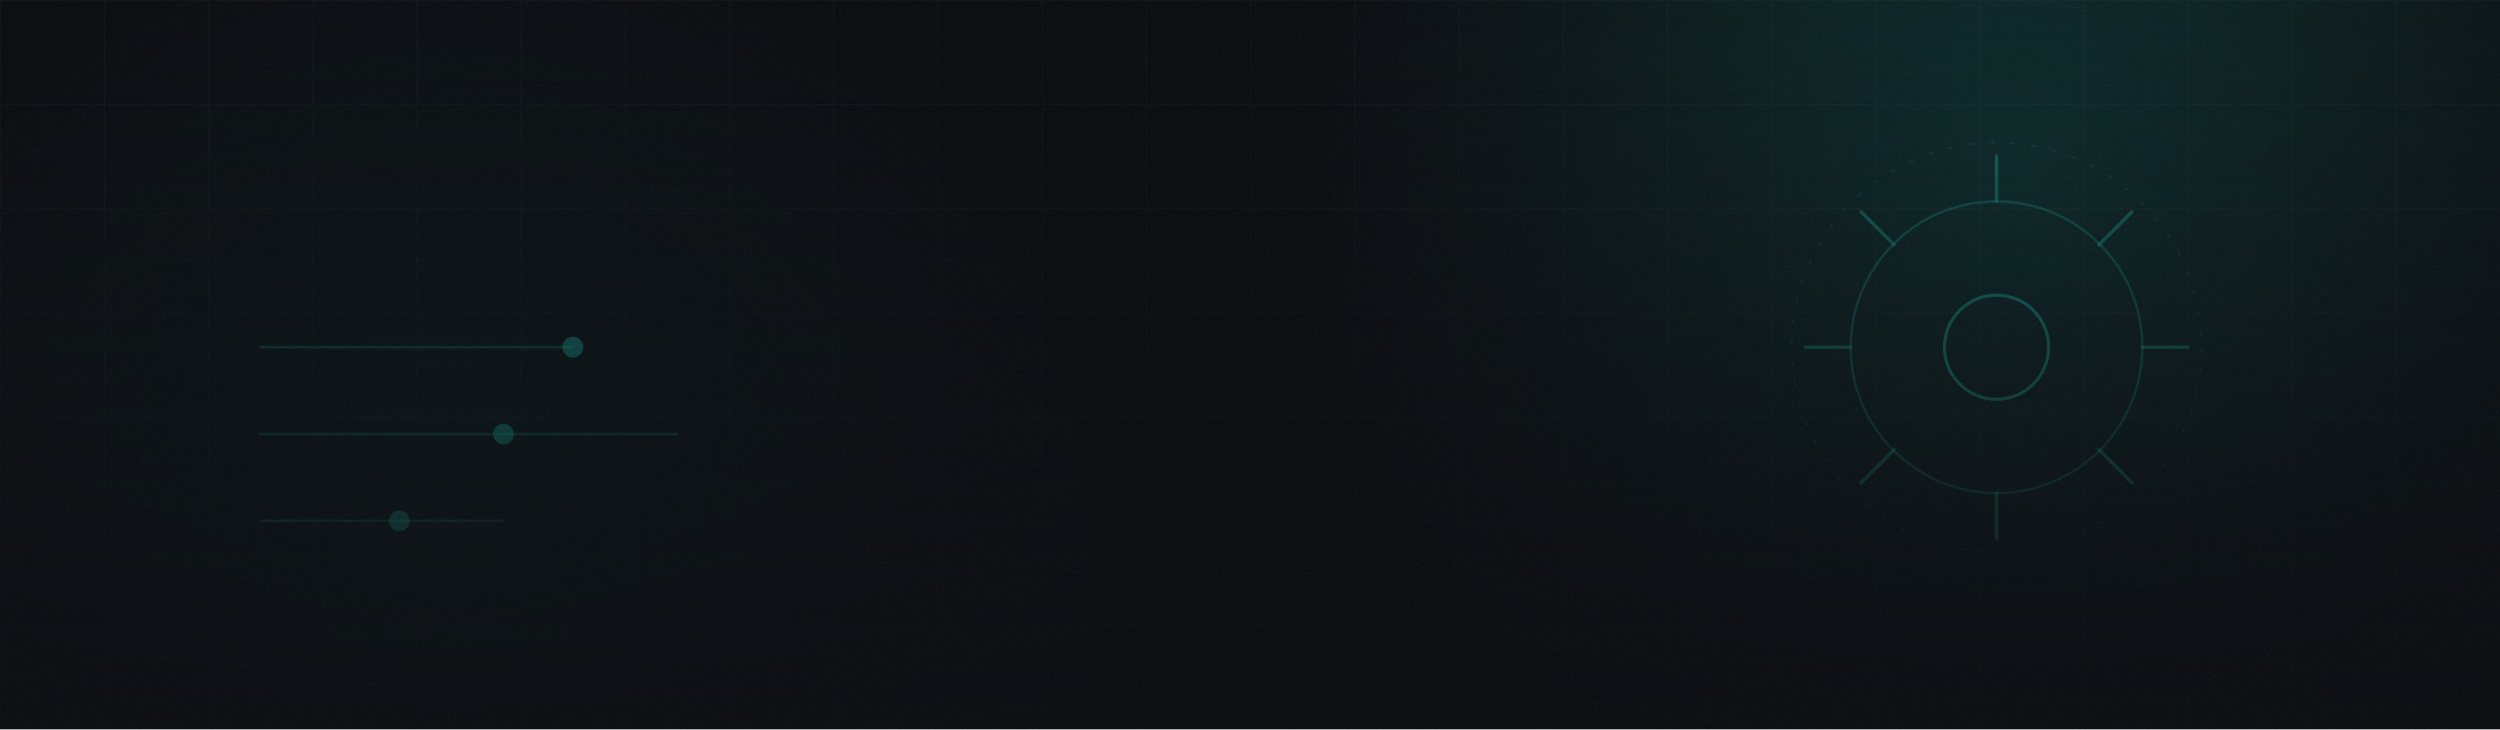
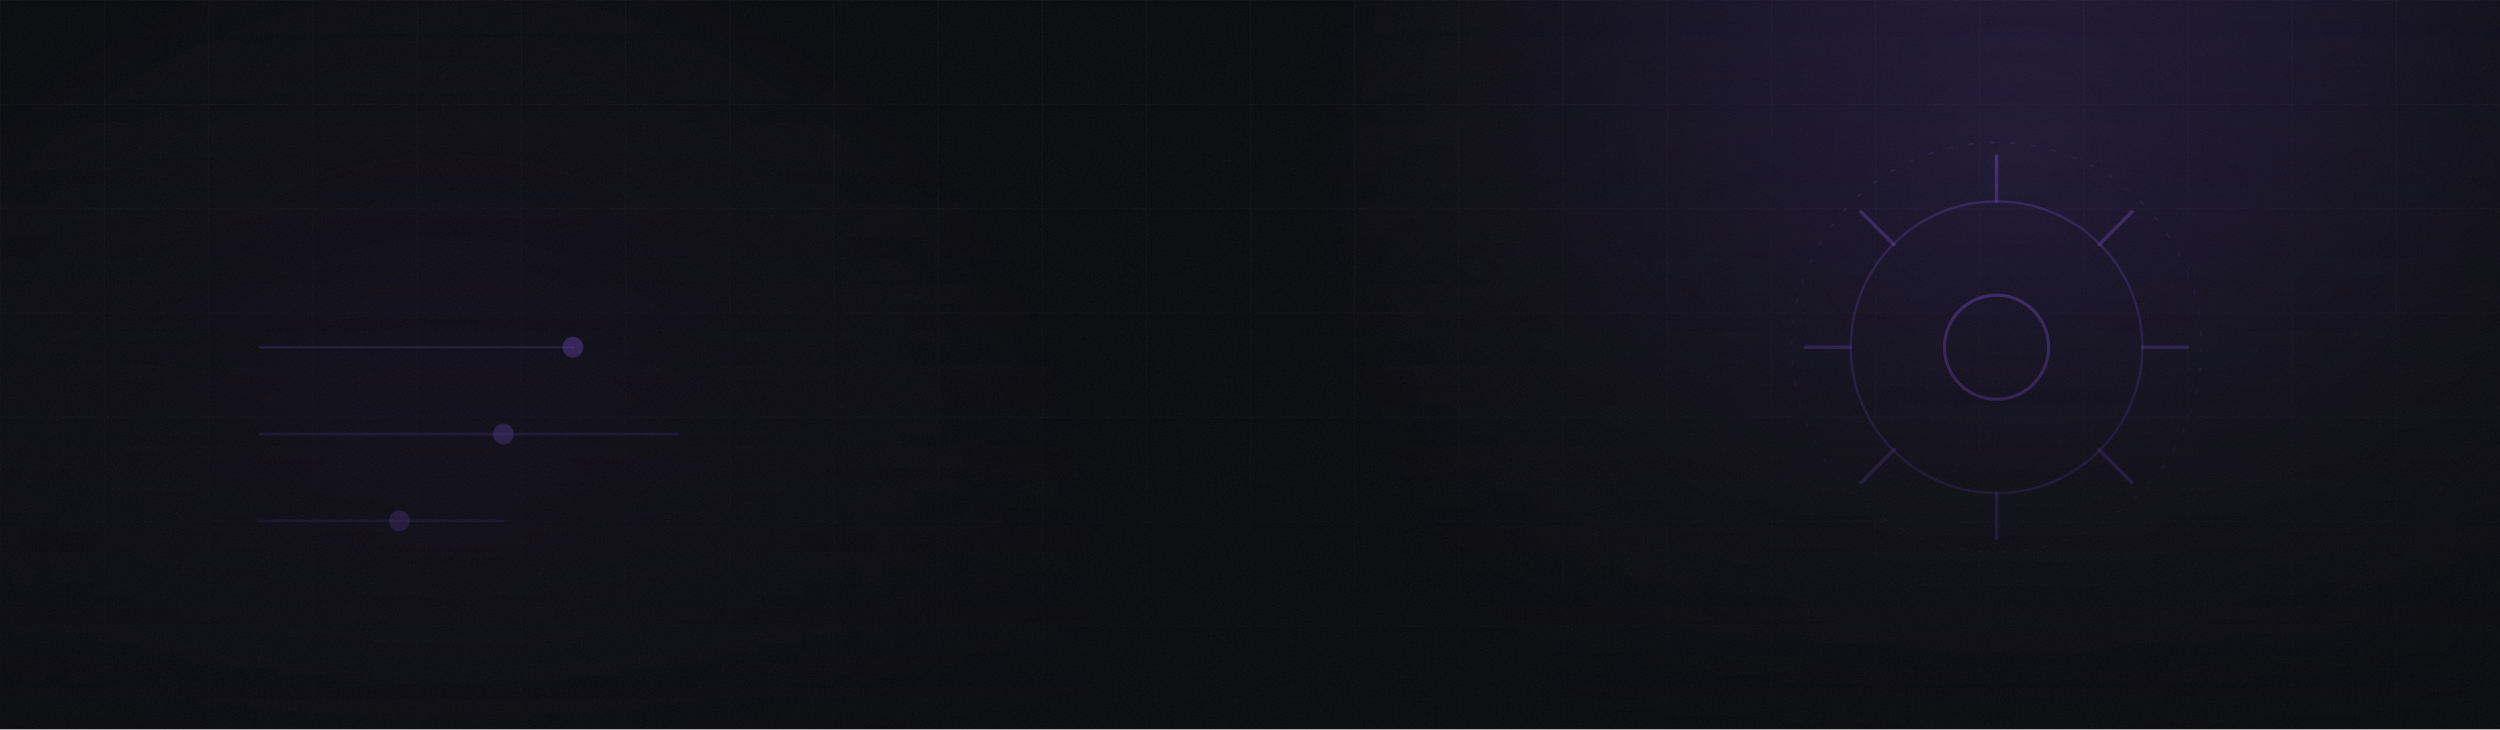
<svg xmlns="http://www.w3.org/2000/svg" width="1440" height="420" viewBox="0 0 1440 420" fill="none" role="img" aria-label="Growth Engine settings háttér">
  <defs>
    <pattern id="grid-settings" width="60" height="60" patternUnits="userSpaceOnUse">
      <path d="M60 0H0v60" fill="none" stroke="#ffffff" stroke-opacity="0.028" stroke-width="1" />
    </pattern>
    <radialGradient id="glowA-settings" cx="0" cy="0" r="1" gradientUnits="userSpaceOnUse" gradientTransform="translate(1160 100) rotate(90) scale(400)">
-       <stop stop-color="#14B8A6" stop-opacity="0.20" />
-       <stop offset="1" stop-color="#14B8A6" stop-opacity="0" />
+       <stop stop-color="#8B5CF6" stop-opacity="0.20" />
+       <stop offset="1" stop-color="#8B5CF6" stop-opacity="0" />
    </radialGradient>
    <radialGradient id="glowB-settings" cx="0" cy="0" r="1" gradientUnits="userSpaceOnUse" gradientTransform="translate(260 340) rotate(90) scale(380)">
-       <stop stop-color="#0D9488" stop-opacity="0.13" />
-       <stop offset="1" stop-color="#0D9488" stop-opacity="0" />
+       <stop stop-color="#7C3AED" stop-opacity="0.13" />
+       <stop offset="1" stop-color="#7C3AED" stop-opacity="0" />
    </radialGradient>
    <filter id="grain-settings" x="0" y="0" width="100%" height="100%">
      <feTurbulence type="fractalNoise" baseFrequency="0.85" numOctaves="3" stitchTiles="stitch" />
      <feColorMatrix type="saturate" values="0" />
    </filter>
    <linearGradient id="fade-settings" x1="0" y1="0" x2="0" y2="1">
      <stop offset="0" stop-color="#0A0B0F" stop-opacity="0" />
      <stop offset="1" stop-color="#0A0B0F" stop-opacity="0.9" />
    </linearGradient>
  </defs>
  <rect width="1440" height="420" fill="#0A0B0F" />
  <rect width="1440" height="420" fill="url(#grid-settings)" />
  <rect width="1440" height="420" fill="url(#glowA-settings)" />
  <rect width="1440" height="420" fill="url(#glowB-settings)" />
-   <g transform="translate(1150 200)" stroke="#14B8A6" fill="none">
+   <g transform="translate(1150 200)" stroke="#8B5CF6" fill="none">
    <circle r="118" stroke-width="1" opacity="0.14" stroke-dasharray="3 9" />
    <circle r="84" stroke-width="1.4" opacity="0.3" />
    <circle r="30" stroke-width="1.8" opacity="0.5" />
    <g opacity="0.4" stroke-width="2" stroke-linecap="round">
      <path d="M0 -84 V -110M0 84 V 110M-84 0 H -110M84 0 H 110                M-59 -59 L-78 -78M59 59 L78 78M59 -59 L78 -78M-59 59 L-78 78" />
    </g>
  </g>
-   <g stroke="#14B8A6" stroke-width="1.5" opacity="0.28" stroke-linecap="round">
+   <g stroke="#8B5CF6" stroke-width="1.5" opacity="0.28" stroke-linecap="round">
    <path d="M150 200h180" />
    <path d="M150 250h240" />
    <path d="M150 300h140" />
  </g>
-   <g fill="#14B8A6" opacity="0.5">
+   <g fill="#8B5CF6" opacity="0.5">
    <circle cx="330" cy="200" r="6" />
    <circle cx="290" cy="250" r="6" />
    <circle cx="230" cy="300" r="6" />
  </g>
  <rect width="1440" height="420" fill="url(#fade-settings)" />
  <rect width="1440" height="420" filter="url(#grain-settings)" opacity="0.05" />
</svg>
